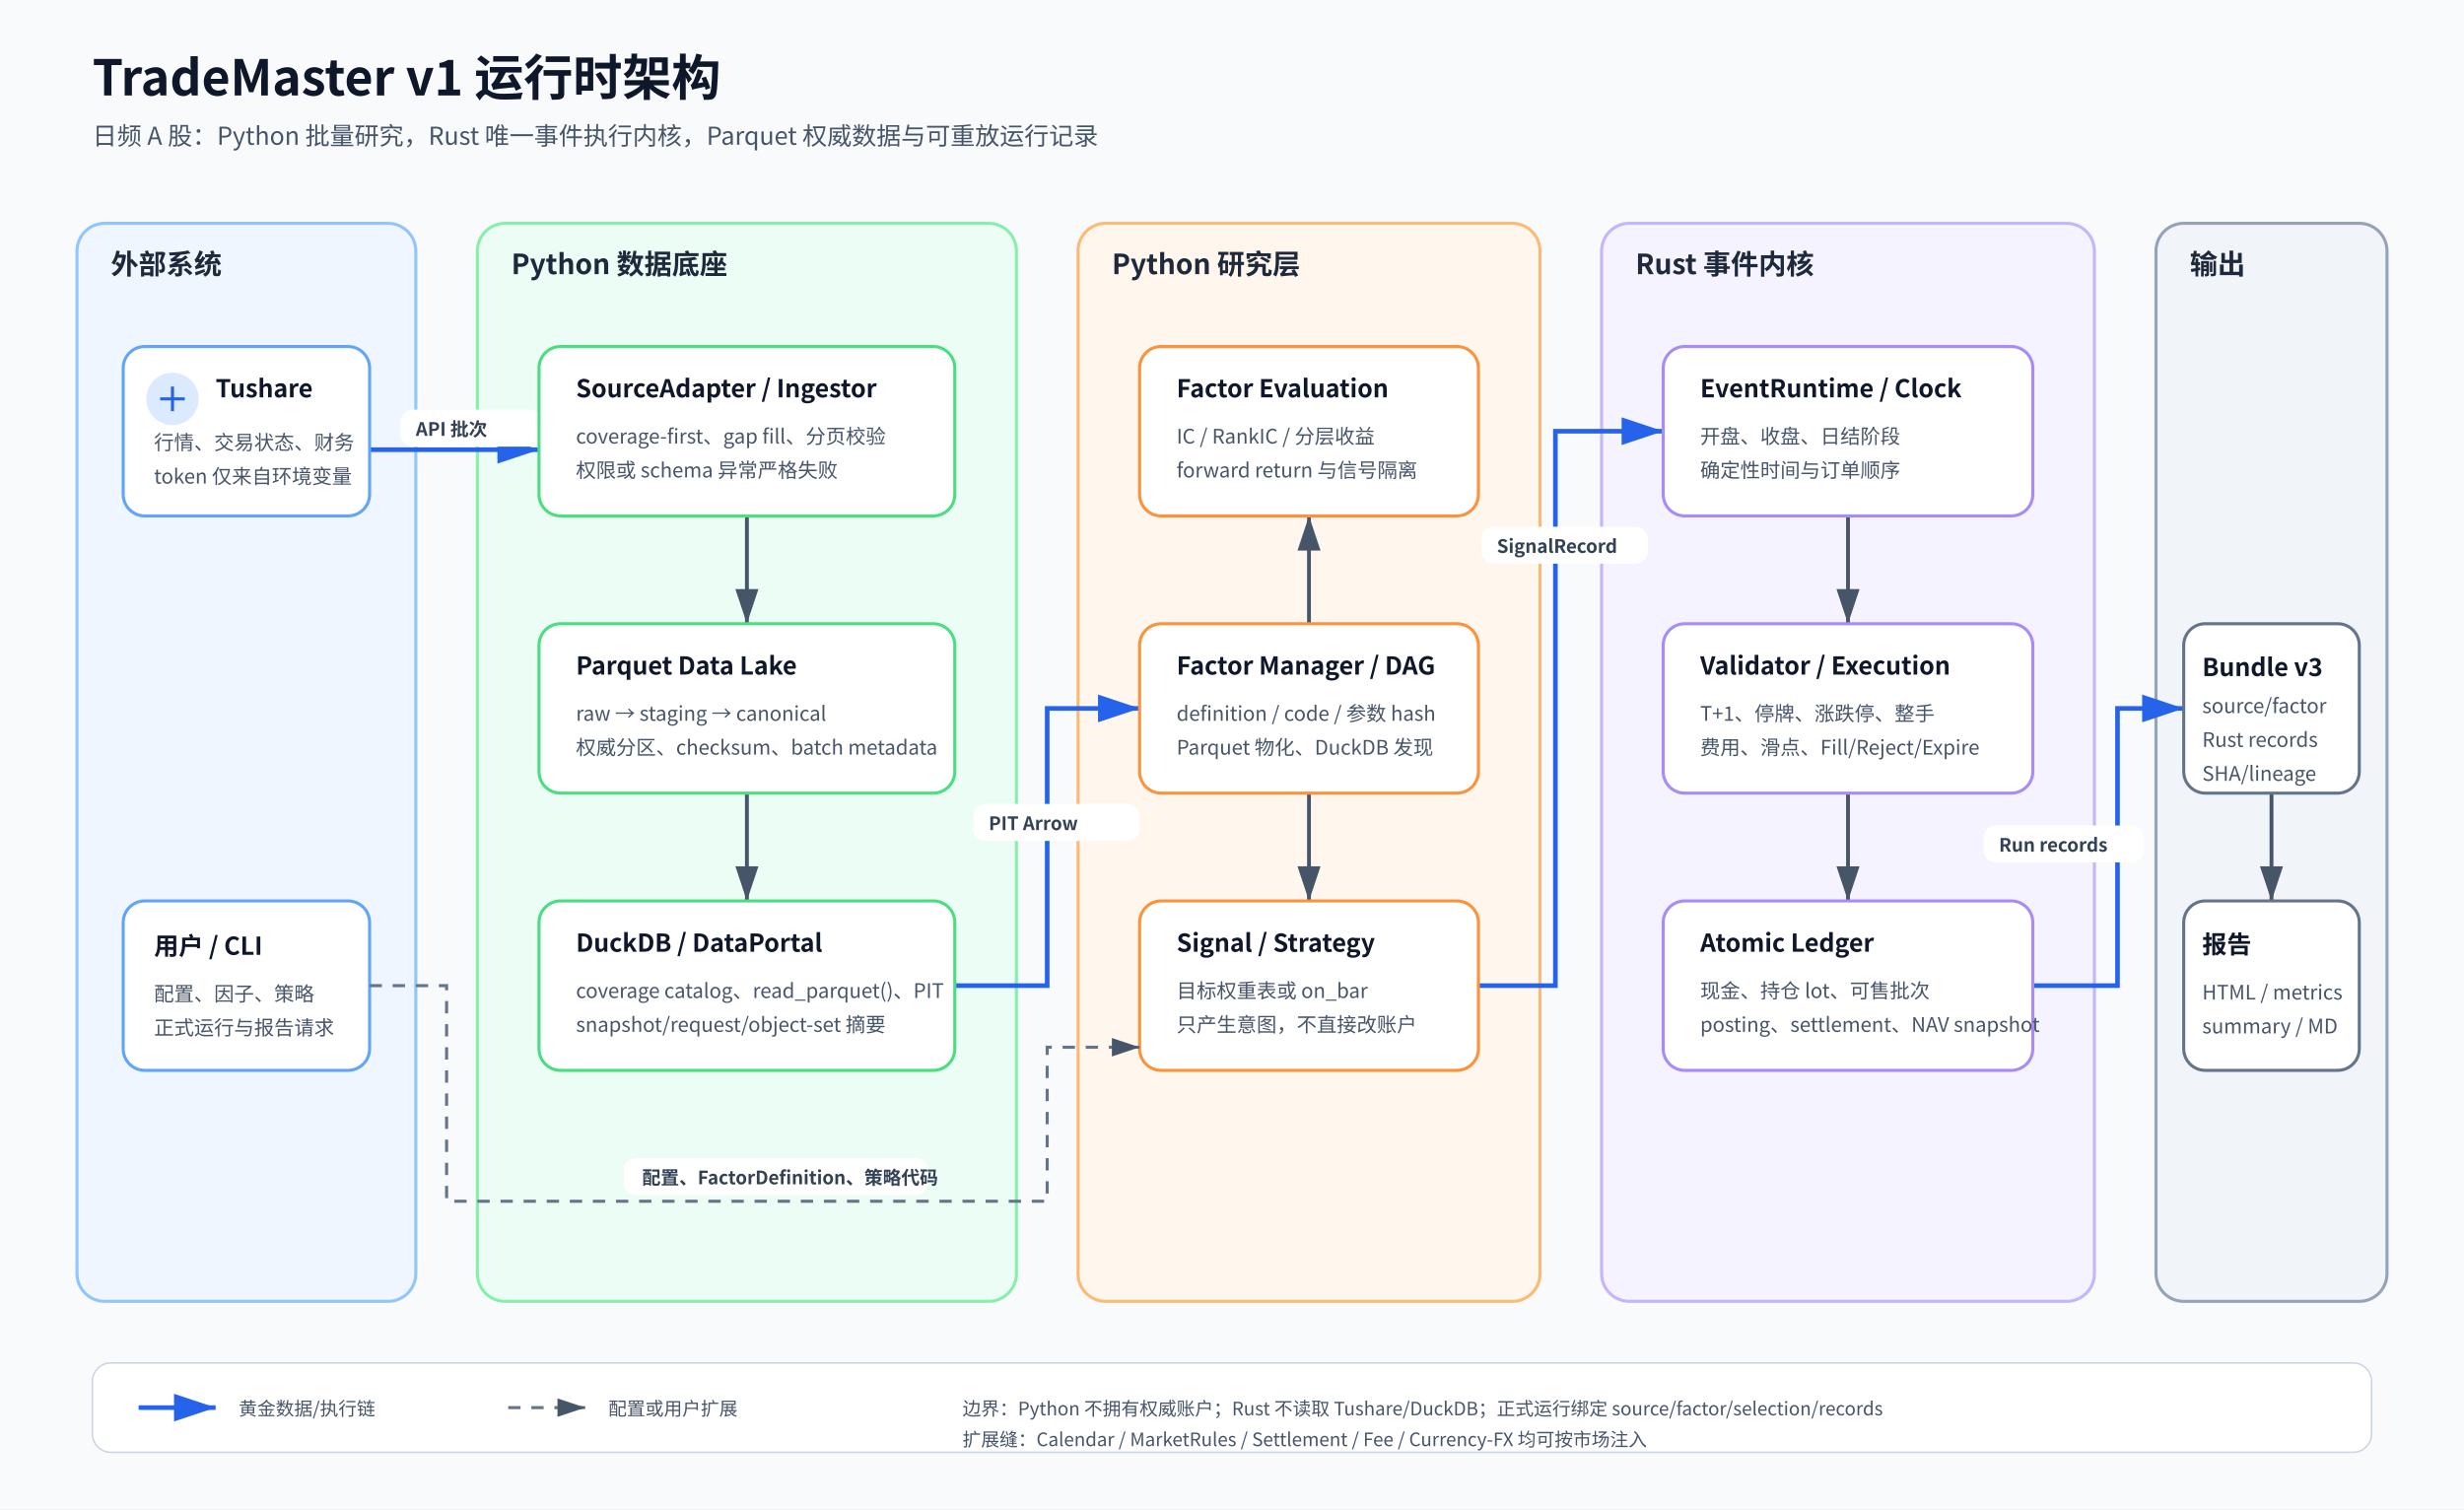
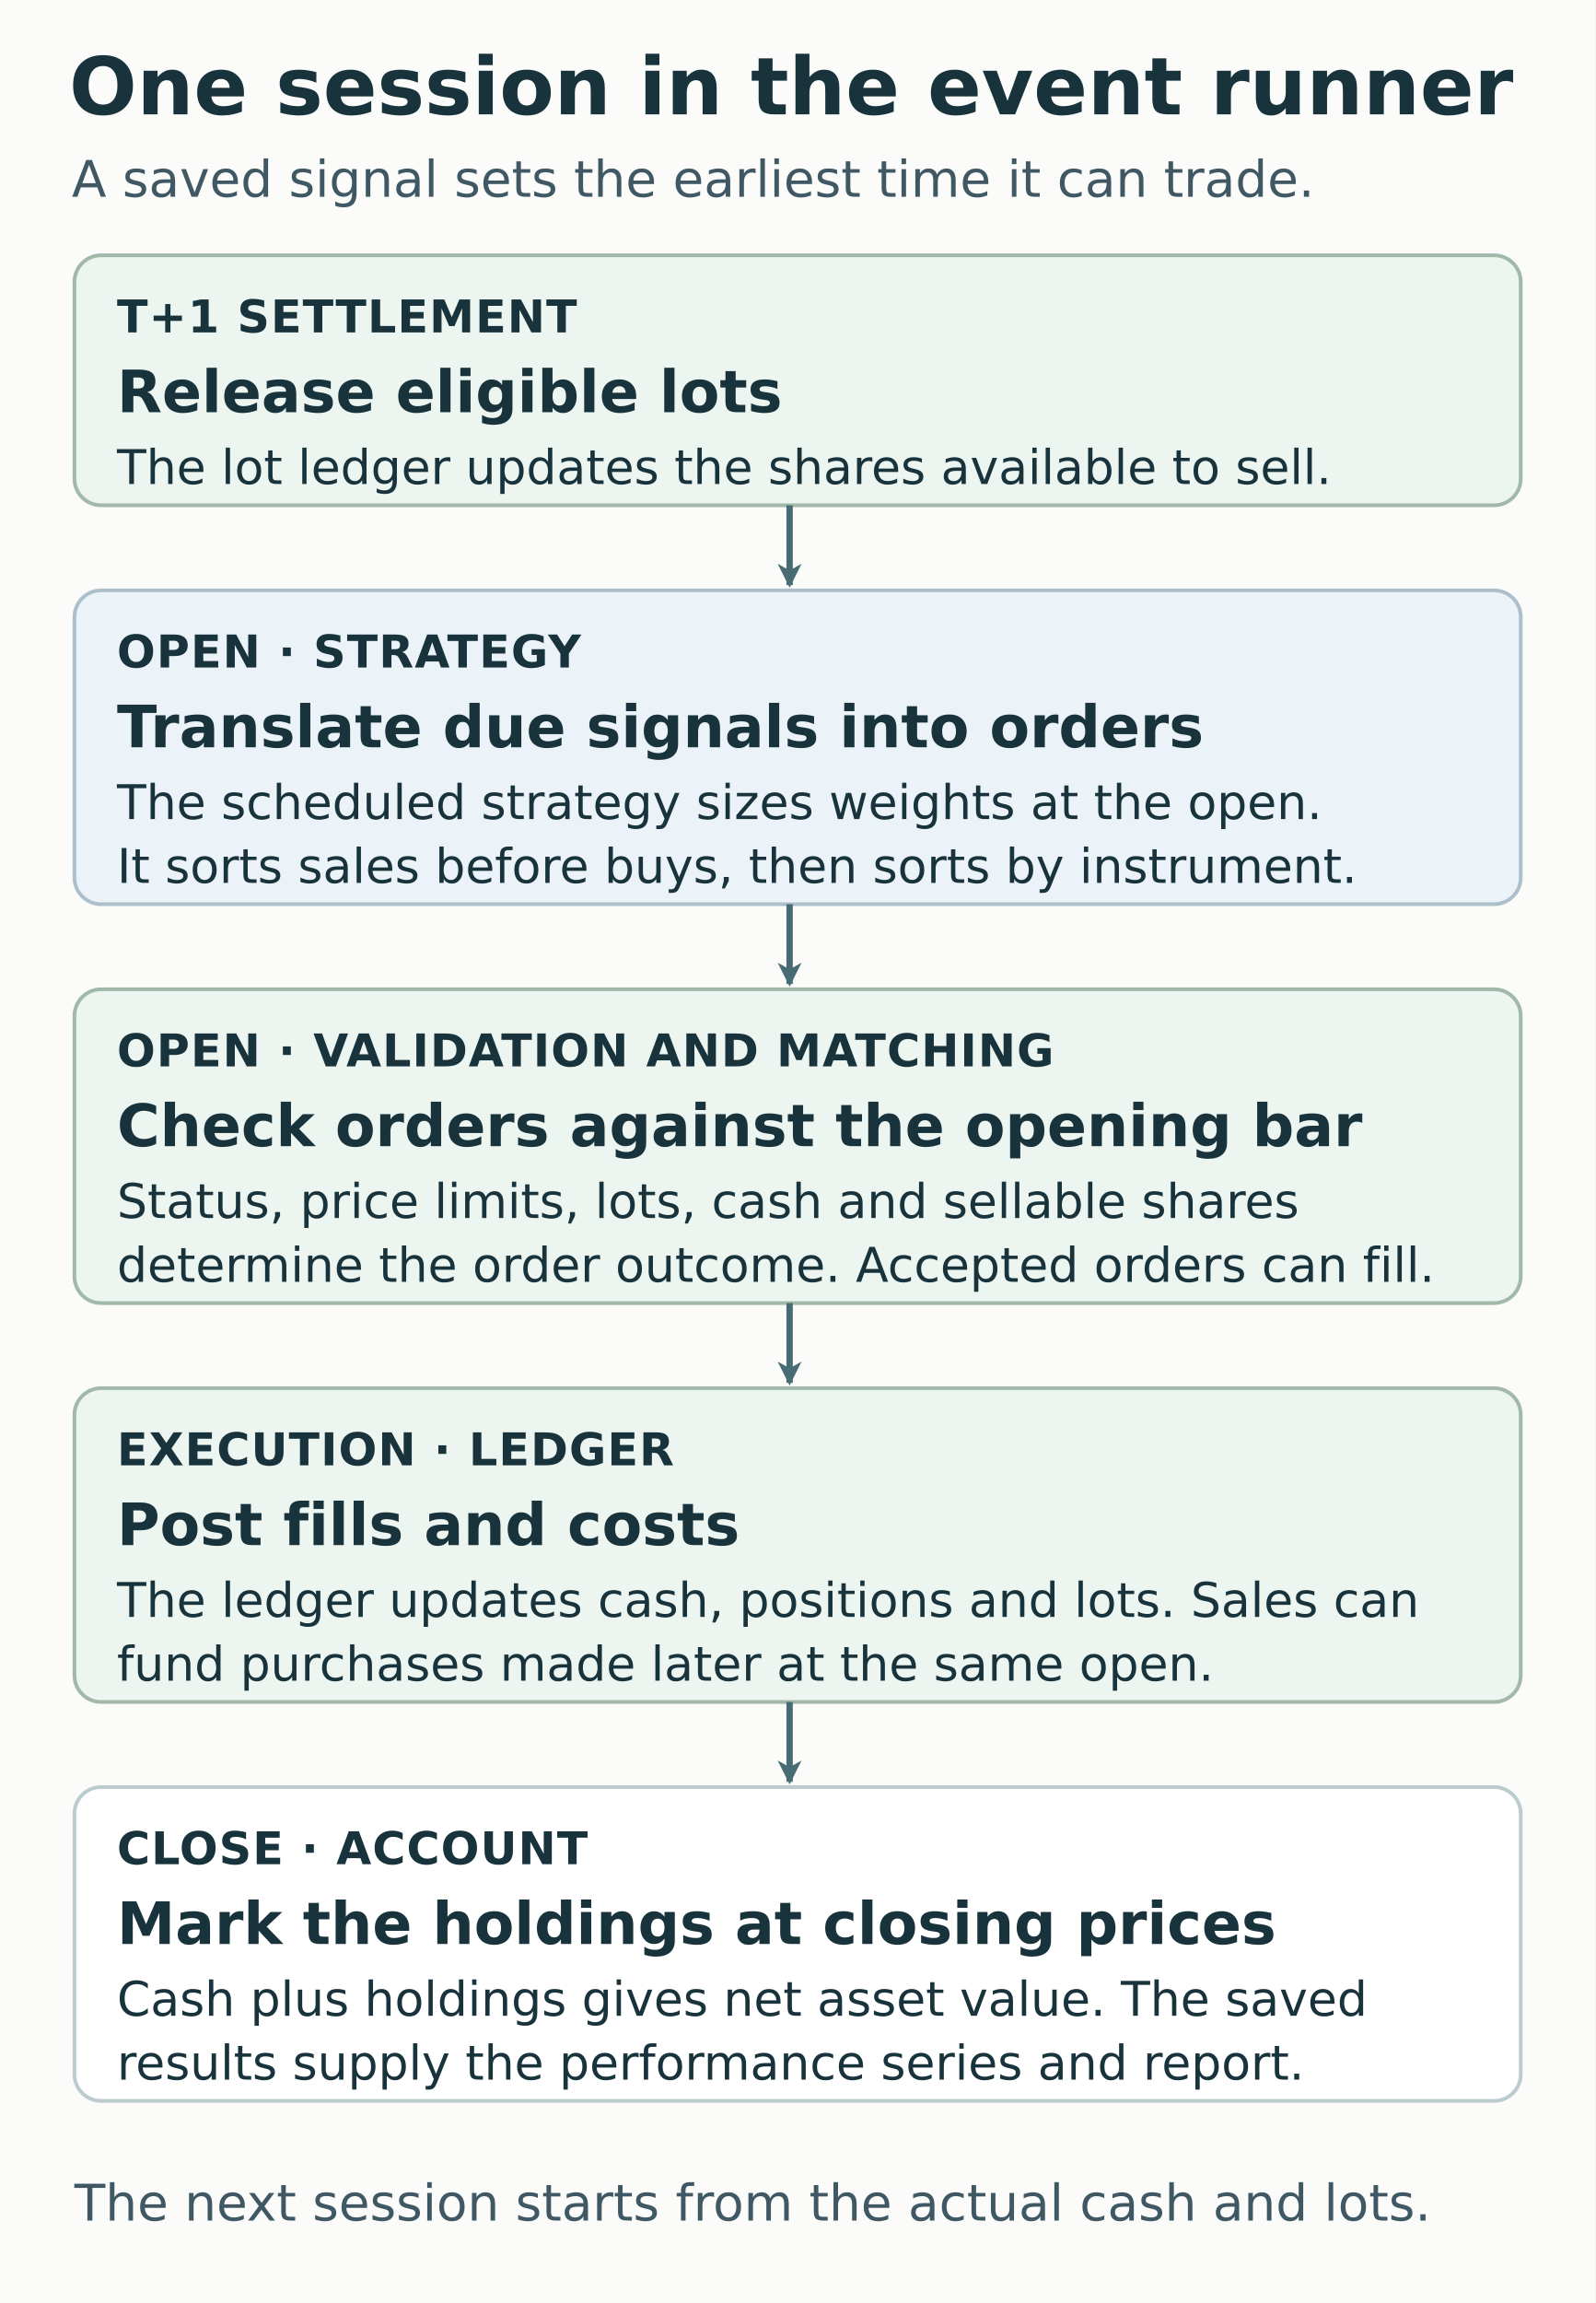
- <svg xmlns="http://www.w3.org/2000/svg" width="1600" height="980" viewBox="0 0 1600 980" role="img" aria-labelledby="title desc">
+ <svg xmlns="http://www.w3.org/2000/svg" width="600" height="866" viewBox="0 0 600 866" role="img" aria-labelledby="title desc" lang="en">
  <defs>
-     <marker id="arrow" markerWidth="10" markerHeight="10" refX="9" refY="3" orient="auto" markerUnits="strokeWidth">
-       <path d="M0,0 L0,6 L9,3 z" fill="#475569" />
+     <style>
+       text { font-family: "DejaVu Sans", Arial, sans-serif; fill: #19333c; }
+       .title { font-size: 30px; font-weight: 700; }
+       .intro { font-size: 19px; fill: #405864; }
+       .label { font-size: 17px; font-weight: 700; letter-spacing: 0.4px; }
+       .name { font-size: 22px; font-weight: 700; }
+       .body { font-size: 18px; }
+       .edge { fill: none; stroke: #486c75; stroke-width: 2.4; stroke-linejoin: round; marker-end: url(#arrow); }
+     </style>
+     <marker id="arrow" markerUnits="userSpaceOnUse" markerWidth="9" markerHeight="9" refX="8" refY="4.5" orient="auto">
+       <path d="M0 0 9 4.5 0 9 2.5 4.5Z" fill="#486c75" />
    </marker>
-     <marker id="arrow-blue" markerWidth="10" markerHeight="10" refX="9" refY="3" orient="auto" markerUnits="strokeWidth">
-       <path d="M0,0 L0,6 L9,3 z" fill="#2563eb" />
-     </marker>
-     <style>
-       text { font-family: "Noto Sans CJK SC", "Microsoft YaHei", "DejaVu Sans", sans-serif; }
-       .title { font-size: 32px; font-weight: 700; fill: #0f172a; }
-       .subtitle { font-size: 16px; fill: #475569; }
-       .group-title { font-size: 18px; font-weight: 700; fill: #1e293b; }
-       .node-title { font-size: 16px; font-weight: 700; fill: #0f172a; }
-       .node-sub { font-size: 13px; fill: #475569; }
-       .edge-label { font-size: 12px; font-weight: 600; fill: #334155; }
-       .legend { font-size: 12px; fill: #475569; }
-     </style>
  </defs>
-   <rect width="1600" height="980" fill="#f8fafc" />
-   <text x="60" y="62" class="title">TradeMaster v1 运行时架构</text>
-   <text x="60" y="94" class="subtitle">日频 A 股：Python 批量研究，Rust 唯一事件执行内核，Parquet 权威数据与可重放运行记录</text>
-   <rect x="50" y="145" width="220" height="700" rx="18" fill="#eff6ff" stroke="#93c5fd" stroke-width="2" />
-   <text x="72" y="178" class="group-title">外部系统</text>
-   <rect x="310" y="145" width="350" height="700" rx="18" fill="#ecfdf5" stroke="#86efac" stroke-width="2" />
-   <text x="332" y="178" class="group-title">Python 数据底座</text>
-   <rect x="700" y="145" width="300" height="700" rx="18" fill="#fff7ed" stroke="#fdba74" stroke-width="2" />
-   <text x="722" y="178" class="group-title">Python 研究层</text>
-   <rect x="1040" y="145" width="320" height="700" rx="18" fill="#f5f3ff" stroke="#c4b5fd" stroke-width="2" />
-   <text x="1062" y="178" class="group-title">Rust 事件内核</text>
-   <rect x="1400" y="145" width="150" height="700" rx="18" fill="#f1f5f9" stroke="#94a3b8" stroke-width="2" />
-   <text x="1422" y="178" class="group-title">输出</text>
-   <path d="M240 292 H350" fill="none" stroke="#2563eb" stroke-width="3" marker-end="url(#arrow-blue)" />
-   <path d="M485 335 V405" fill="none" stroke="#475569" stroke-width="2.5" marker-end="url(#arrow)" />
-   <path d="M485 515 V585" fill="none" stroke="#475569" stroke-width="2.5" marker-end="url(#arrow)" />
-   <path d="M620 640 H680 V460 H740" fill="none" stroke="#2563eb" stroke-width="3" marker-end="url(#arrow-blue)" />
-   <path d="M850 405 V335" fill="none" stroke="#475569" stroke-width="2.5" marker-end="url(#arrow)" />
-   <path d="M850 515 V585" fill="none" stroke="#475569" stroke-width="2.5" marker-end="url(#arrow)" />
-   <path d="M960 640 H1010 V280 H1080" fill="none" stroke="#2563eb" stroke-width="3" marker-end="url(#arrow-blue)" />
-   <path d="M1200 335 V405" fill="none" stroke="#475569" stroke-width="2.5" marker-end="url(#arrow)" />
-   <path d="M1200 515 V585" fill="none" stroke="#475569" stroke-width="2.5" marker-end="url(#arrow)" />
-   <path d="M1320 640 H1375 V460 H1418" fill="none" stroke="#2563eb" stroke-width="3" marker-end="url(#arrow-blue)" />
-   <path d="M1475 515 V585" fill="none" stroke="#475569" stroke-width="2.5" marker-end="url(#arrow)" />
-   <rect x="260" y="266" width="92" height="24" rx="8" fill="#ffffff" />
-   <text x="270" y="283" class="edge-label">API 批次</text>
-   <rect x="632" y="522" width="108" height="24" rx="8" fill="#ffffff" />
-   <text x="642" y="539" class="edge-label">PIT Arrow</text>
-   <rect x="962" y="342" width="108" height="24" rx="8" fill="#ffffff" />
-   <text x="972" y="359" class="edge-label">SignalRecord</text>
-   <rect x="1288" y="536" width="104" height="24" rx="8" fill="#ffffff" />
-   <text x="1298" y="553" class="edge-label">Run records</text>
-   <rect x="80" y="225" width="160" height="110" rx="14" fill="#ffffff" stroke="#60a5fa" stroke-width="2" />
-   <circle cx="112" cy="259" r="17" fill="#dbeafe" />
-   <path d="M104 259 h16 M112 251 v16" stroke="#2563eb" stroke-width="2" />
-   <text x="140" y="258" class="node-title">Tushare</text>
-   <text x="100" y="292" class="node-sub">行情、交易状态、财务</text>
-   <text x="100" y="314" class="node-sub">token 仅来自环境变量</text>
-   <rect x="80" y="585" width="160" height="110" rx="14" fill="#ffffff" stroke="#60a5fa" stroke-width="2" />
-   <text x="100" y="620" class="node-title">用户 / CLI</text>
-   <text x="100" y="650" class="node-sub">配置、因子、策略</text>
-   <text x="100" y="672" class="node-sub">正式运行与报告请求</text>
-   <rect x="350" y="225" width="270" height="110" rx="14" fill="#ffffff" stroke="#4ade80" stroke-width="2" />
-   <text x="374" y="258" class="node-title">SourceAdapter / Ingestor</text>
-   <text x="374" y="288" class="node-sub">coverage-first、gap fill、分页校验</text>
-   <text x="374" y="310" class="node-sub">权限或 schema 异常严格失败</text>
-   <rect x="350" y="405" width="270" height="110" rx="14" fill="#ffffff" stroke="#4ade80" stroke-width="2" />
-   <text x="374" y="438" class="node-title">Parquet Data Lake</text>
-   <text x="374" y="468" class="node-sub">raw → staging → canonical</text>
-   <text x="374" y="490" class="node-sub">权威分区、checksum、batch metadata</text>
-   <rect x="350" y="585" width="270" height="110" rx="14" fill="#ffffff" stroke="#4ade80" stroke-width="2" />
-   <text x="374" y="618" class="node-title">DuckDB / DataPortal</text>
-   <text x="374" y="648" class="node-sub">coverage catalog、read_parquet()、PIT</text>
-   <text x="374" y="670" class="node-sub">snapshot/request/object-set 摘要</text>
-   <rect x="740" y="225" width="220" height="110" rx="14" fill="#ffffff" stroke="#fb923c" stroke-width="2" />
-   <text x="764" y="258" class="node-title">Factor Evaluation</text>
-   <text x="764" y="288" class="node-sub">IC / RankIC / 分层收益</text>
-   <text x="764" y="310" class="node-sub">forward return 与信号隔离</text>
-   <rect x="740" y="405" width="220" height="110" rx="14" fill="#ffffff" stroke="#fb923c" stroke-width="2" />
-   <text x="764" y="438" class="node-title">Factor Manager / DAG</text>
-   <text x="764" y="468" class="node-sub">definition / code / 参数 hash</text>
-   <text x="764" y="490" class="node-sub">Parquet 物化、DuckDB 发现</text>
-   <rect x="740" y="585" width="220" height="110" rx="14" fill="#ffffff" stroke="#fb923c" stroke-width="2" />
-   <text x="764" y="618" class="node-title">Signal / Strategy</text>
-   <text x="764" y="648" class="node-sub">目标权重表或 on_bar</text>
-   <text x="764" y="670" class="node-sub">只产生意图，不直接改账户</text>
-   <rect x="1080" y="225" width="240" height="110" rx="14" fill="#ffffff" stroke="#a78bfa" stroke-width="2" />
-   <text x="1104" y="258" class="node-title">EventRuntime / Clock</text>
-   <text x="1104" y="288" class="node-sub">开盘、收盘、日结阶段</text>
-   <text x="1104" y="310" class="node-sub">确定性时间与订单顺序</text>
-   <rect x="1080" y="405" width="240" height="110" rx="14" fill="#ffffff" stroke="#a78bfa" stroke-width="2" />
-   <text x="1104" y="438" class="node-title">Validator / Execution</text>
-   <text x="1104" y="468" class="node-sub">T+1、停牌、涨跌停、整手</text>
-   <text x="1104" y="490" class="node-sub">费用、滑点、Fill/Reject/Expire</text>
-   <rect x="1080" y="585" width="240" height="110" rx="14" fill="#ffffff" stroke="#a78bfa" stroke-width="2" />
-   <text x="1104" y="618" class="node-title">Atomic Ledger</text>
-   <text x="1104" y="648" class="node-sub">现金、持仓 lot、可售批次</text>
-   <text x="1104" y="670" class="node-sub">posting、settlement、NAV snapshot</text>
-   <rect x="1418" y="405" width="114" height="110" rx="14" fill="#ffffff" stroke="#64748b" stroke-width="2" />
-   <text x="1430" y="439" class="node-title">Bundle v3</text>
-   <text x="1430" y="463" class="node-sub">source/factor</text>
-   <text x="1430" y="485" class="node-sub">Rust records</text>
-   <text x="1430" y="507" class="node-sub">SHA/lineage</text>
-   <rect x="1418" y="585" width="114" height="110" rx="14" fill="#ffffff" stroke="#64748b" stroke-width="2" />
-   <text x="1430" y="619" class="node-title">报告</text>
-   <text x="1430" y="649" class="node-sub">HTML / metrics</text>
-   <text x="1430" y="671" class="node-sub">summary / MD</text>
-   <path d="M240 640 H290 V780 H680 V680 H740" fill="none" stroke="#64748b" stroke-width="2" stroke-dasharray="8 7" marker-end="url(#arrow)" />
-   <rect x="405" y="752" width="198" height="24" rx="8" fill="#ffffff" />
-   <text x="417" y="769" class="edge-label">配置、FactorDefinition、策略代码</text>
-   <rect x="60" y="885" width="1480" height="58" rx="12" fill="#ffffff" stroke="#cbd5e1" />
-   <line x1="90" y1="914" x2="140" y2="914" stroke="#2563eb" stroke-width="3" marker-end="url(#arrow-blue)" />
-   <text x="155" y="919" class="legend">黄金数据/执行链</text>
-   <line x1="330" y1="914" x2="380" y2="914" stroke="#64748b" stroke-width="2" stroke-dasharray="8 7" marker-end="url(#arrow)" />
-   <text x="395" y="919" class="legend">配置或用户扩展</text>
-   <text x="625" y="919" class="legend">边界：Python 不拥有权威账户；Rust 不读取 Tushare/DuckDB；正式运行绑定 source/factor/selection/records</text>
-   <text x="625" y="939" class="legend">扩展缝：Calendar / MarketRules / Settlement / Fee / Currency-FX 均可按市场注入</text>
+   <rect width="600" height="866" fill="#fbfcfa" />
+   <text x="26" y="43" class="title">One session in the event runner</text>
+   <text x="27" y="74" class="intro">A saved signal sets the earliest time it can trade.</text>
+   <g id="settlement">
+     <rect x="28" y="96" width="544" height="94" rx="10" fill="#ecf5ef" stroke="#a2b9a9" stroke-width="1.4" />
+     <text x="44" y="125" class="label">T+1 SETTLEMENT</text>
+     <text x="44" y="155" class="name">Release eligible lots</text>
+     <text x="44" y="182" class="body">The lot ledger updates the shares available to sell.</text>
+   </g>
+   <g id="after-settlement">
+     <path d="M297 190 V220" class="edge" />
+   </g>
+   <g id="open">
+     <rect x="28" y="222" width="544" height="118" rx="10" fill="#ecf3f8" stroke="#adbfcb" stroke-width="1.4" />
+     <text x="44" y="251" class="label">OPEN  ·  STRATEGY</text>
+     <text x="44" y="281" class="name">Translate due signals into orders</text>
+     <text x="44" y="308" class="body">The scheduled strategy sizes weights at the open.</text>
+     <text x="44" y="332" class="body">It sorts sales before buys, then sorts by instrument.</text>
+   </g>
+   <g id="after-open">
+     <path d="M297 340 V370" class="edge" />
+   </g>
+   <g id="rule-checks">
+     <rect x="28" y="372" width="544" height="118" rx="10" fill="#ecf5ef" stroke="#a2b9a9" stroke-width="1.4" />
+     <text x="44" y="401" class="label">OPEN  ·  VALIDATION AND MATCHING</text>
+     <text x="44" y="431" class="name">Check orders against the opening bar</text>
+     <text x="44" y="458" class="body">Status, price limits, lots, cash and sellable shares</text>
+     <text x="44" y="482" class="body">determine the order outcome. Accepted orders can fill.</text>
+   </g>
+   <g id="after-rule-checks">
+     <path d="M297 490 V520" class="edge" />
+   </g>
+   <g id="posting">
+     <rect x="28" y="522" width="544" height="118" rx="10" fill="#ecf5ef" stroke="#a2b9a9" stroke-width="1.4" />
+     <text x="44" y="551" class="label">EXECUTION  ·  LEDGER</text>
+     <text x="44" y="581" class="name">Post fills and costs</text>
+     <text x="44" y="608" class="body">The ledger updates cash, positions and lots. Sales can</text>
+     <text x="44" y="632" class="body">fund purchases made later at the same open.</text>
+   </g>
+   <g id="after-posting">
+     <path d="M297 640 V670" class="edge" />
+   </g>
+   <g id="mark">
+     <rect x="28" y="672" width="544" height="118" rx="10" fill="#fff" stroke="#bbcbce" stroke-width="1.4" />
+     <text x="44" y="701" class="label">CLOSE  ·  ACCOUNT</text>
+     <text x="44" y="731" class="name">Mark the holdings at closing prices</text>
+     <text x="44" y="758" class="body">Cash plus holdings gives net asset value. The saved</text>
+     <text x="44" y="782" class="body">results supply the performance series and report.</text>
+   </g>
+   <text x="28" y="835" class="intro">The next session starts from the actual cash and lots.</text>
</svg>
